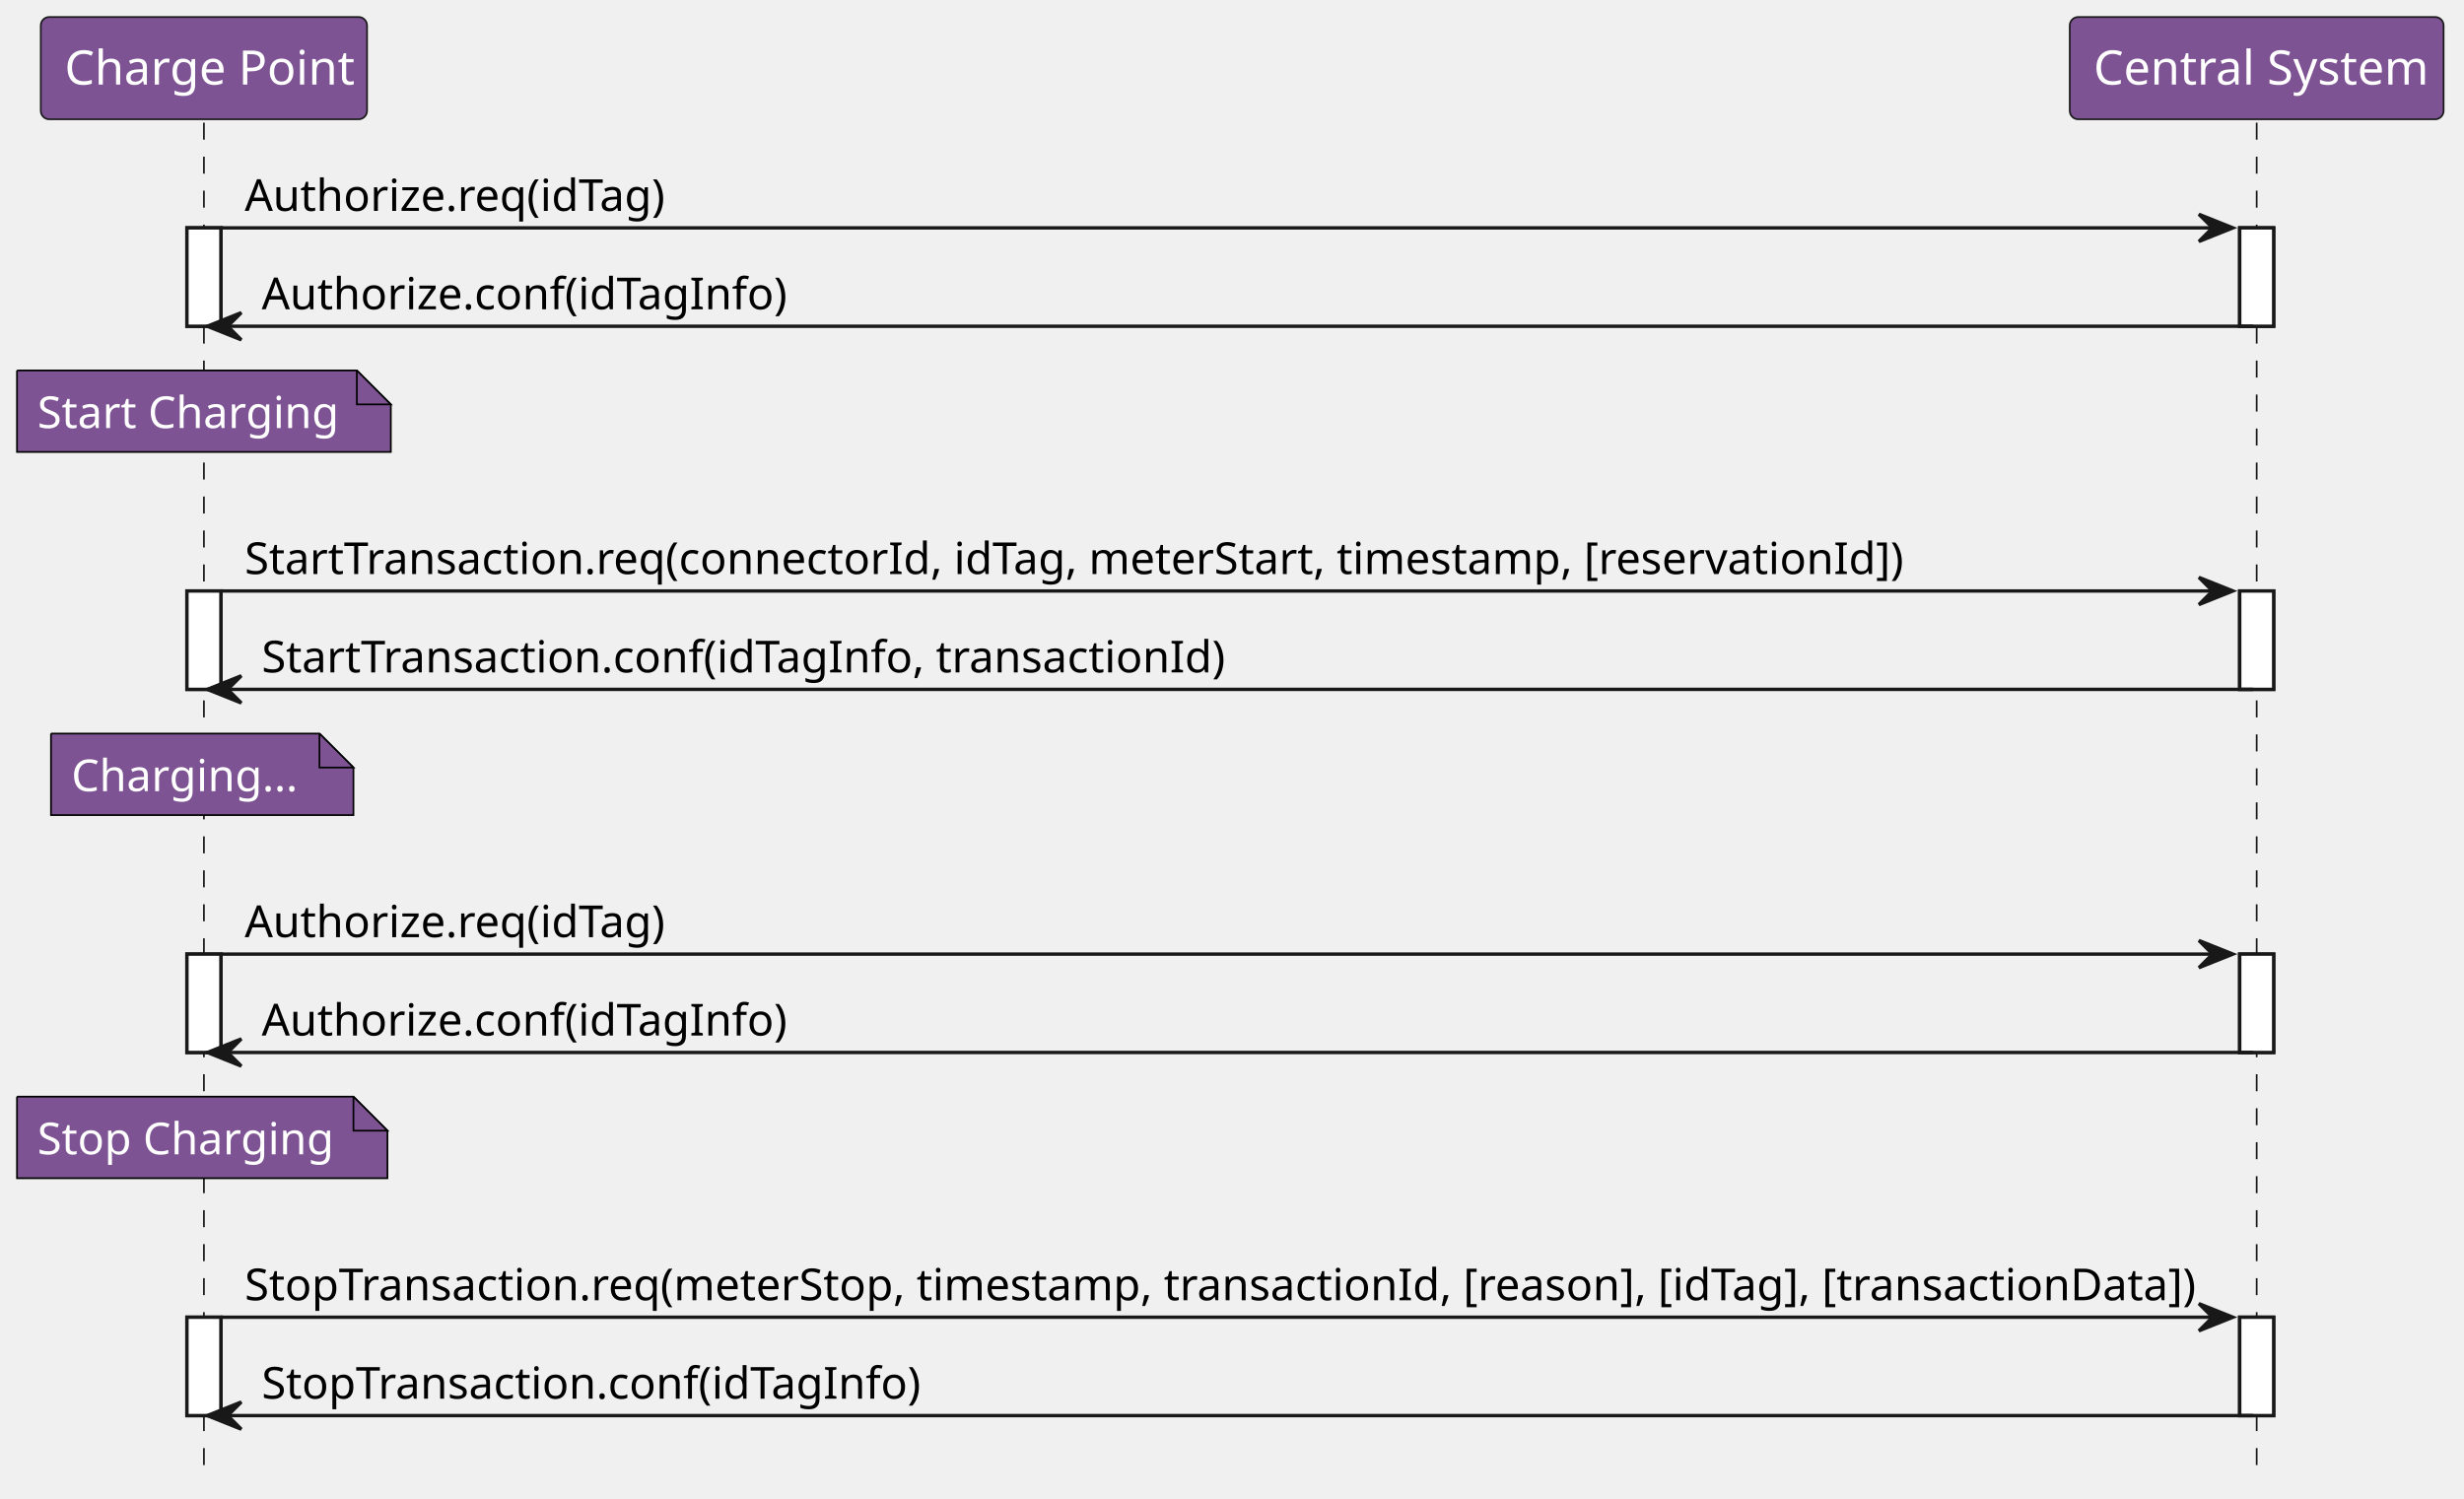
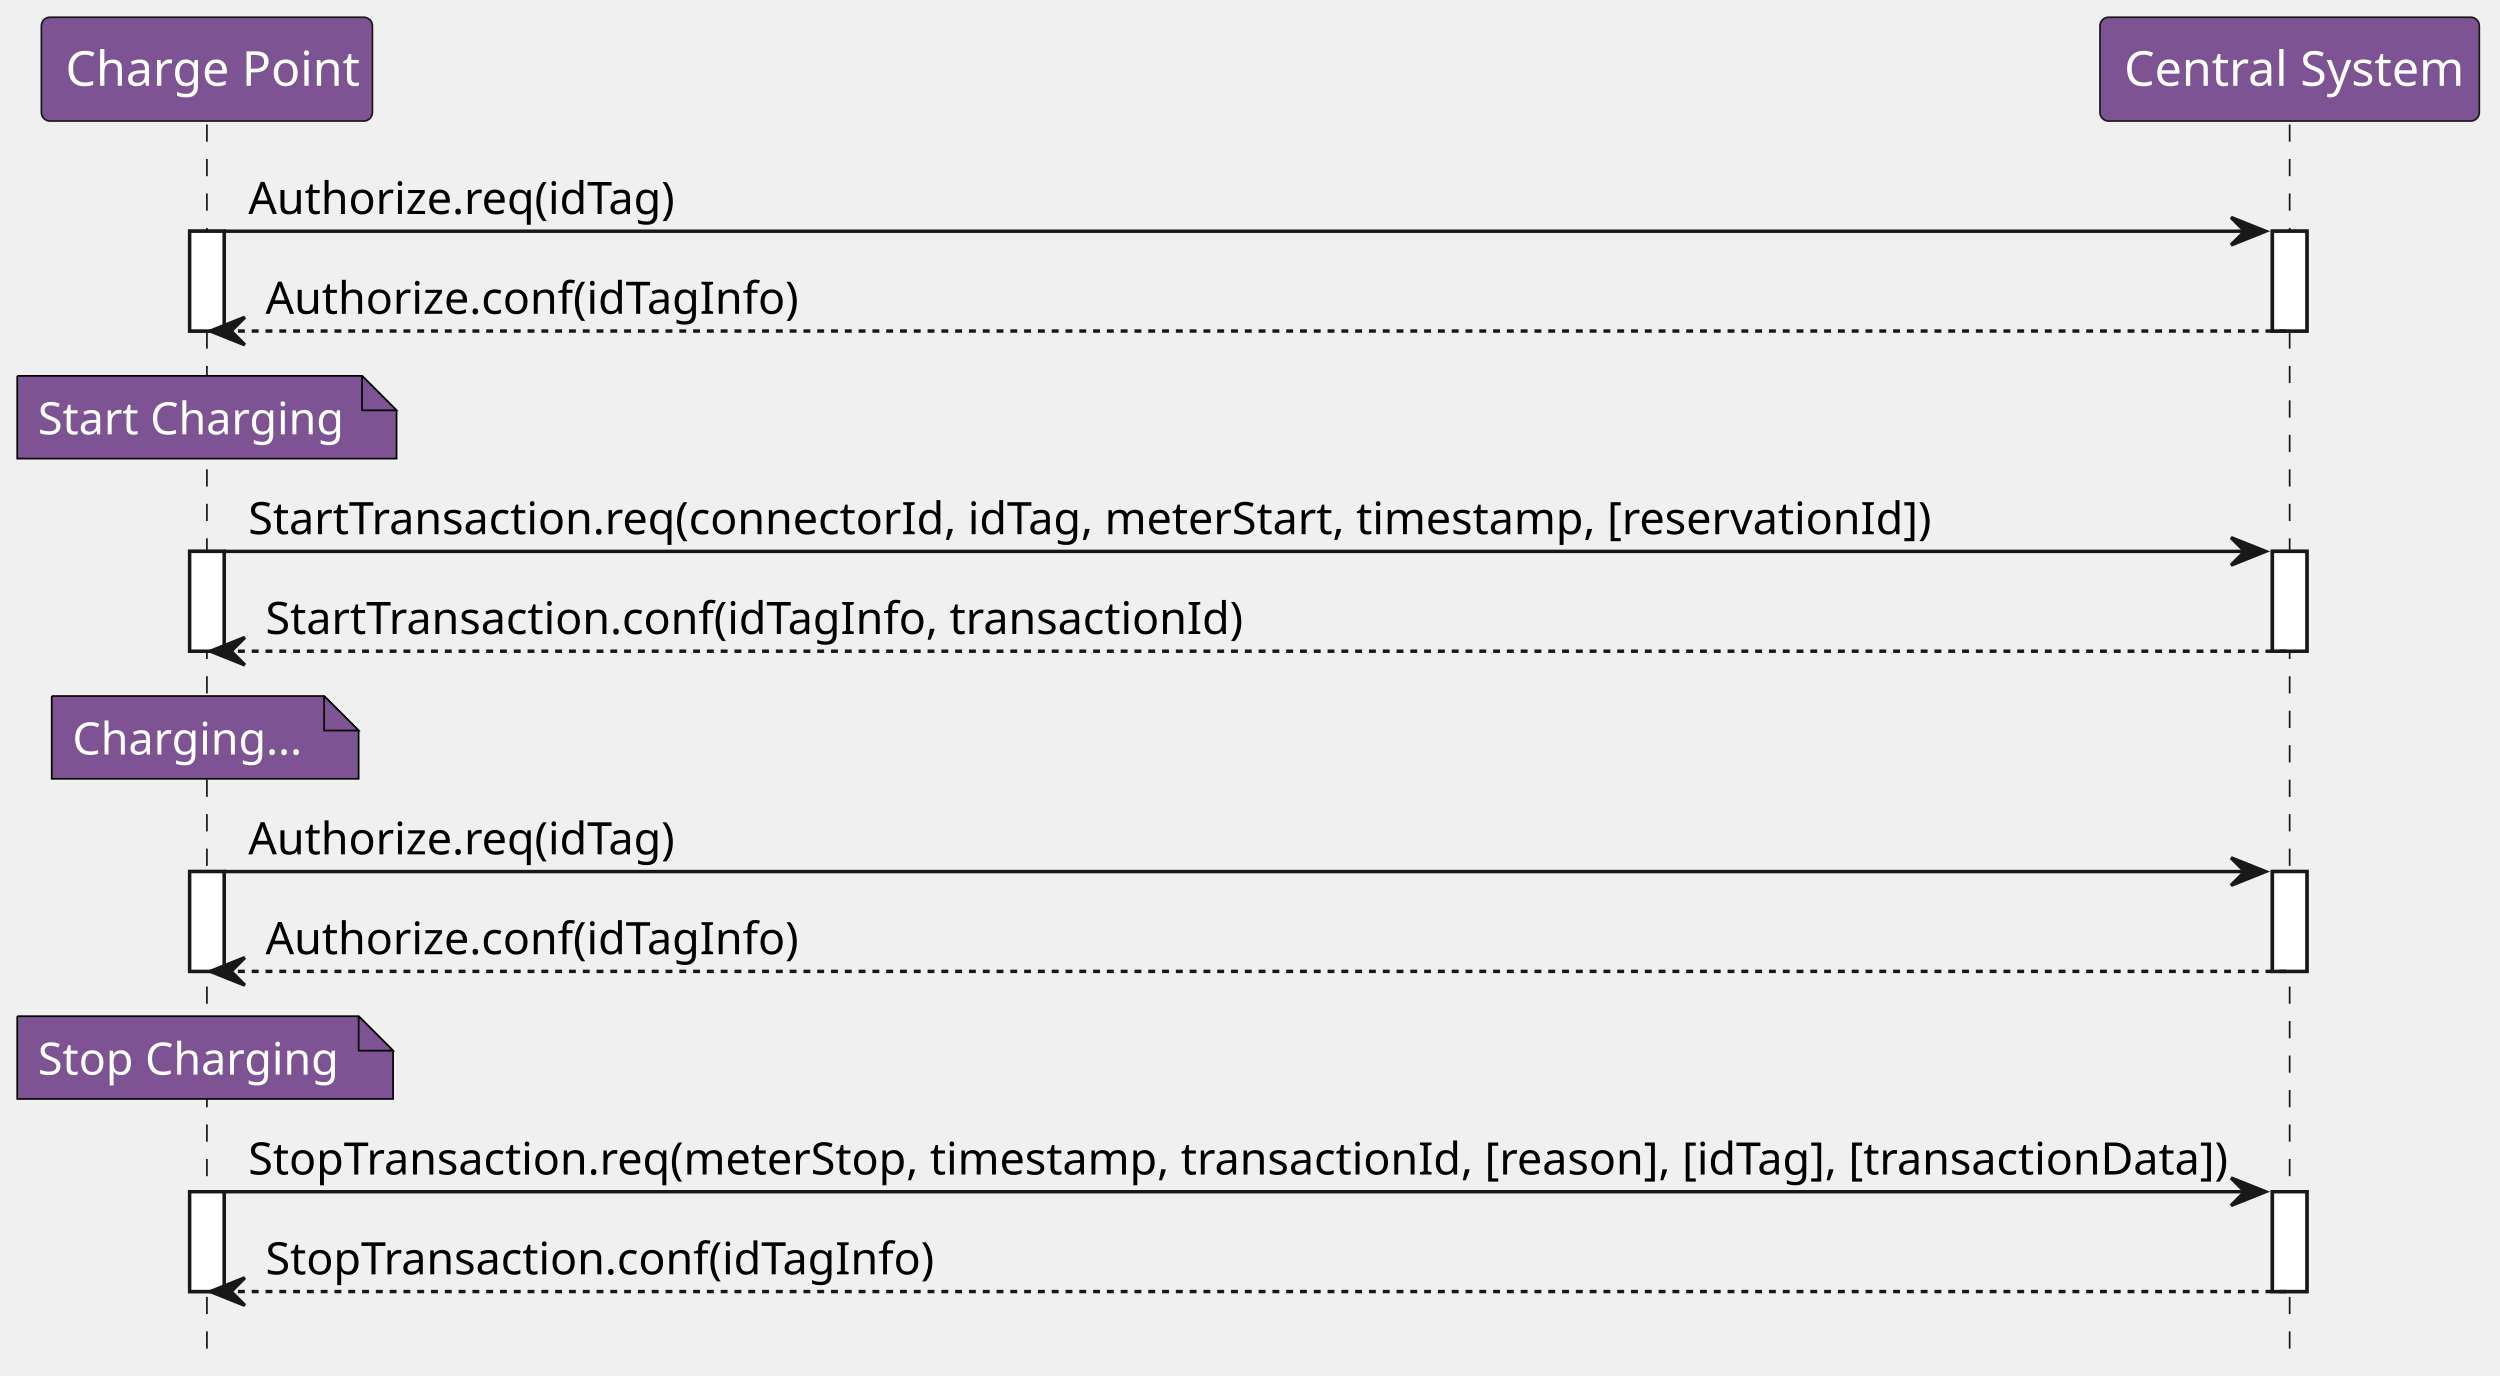
- <svg xmlns="http://www.w3.org/2000/svg" contentStyleType="text/css" height="441px" preserveAspectRatio="none" style="width:725px;height:441px;background:#FFFFFF;" version="1.1" viewBox="0 0 725 441" width="725px" zoomAndPan="magnify">
+ <svg xmlns="http://www.w3.org/2000/svg" contentStyleType="text/css" height="399px" preserveAspectRatio="none" style="width:725px;height:399px;background:#FFFFFF;" version="1.1" viewBox="0 0 725 399" width="725px" zoomAndPan="magnify">
  <defs />
  <g>
    <rect fill="#FFFFFF" height="28.95" style="stroke:#181818;stroke-width:1.0;" width="10" x="55" y="67.05" />
-     <rect fill="#FFFFFF" height="28.95" style="stroke:#181818;stroke-width:1.0;" width="10" x="55" y="173.9" />
-     <rect fill="#FFFFFF" height="28.95" style="stroke:#181818;stroke-width:1.0;" width="10" x="55" y="280.75" />
-     <rect fill="#FFFFFF" height="28.95" style="stroke:#181818;stroke-width:1.0;" width="10" x="55" y="387.6" />
+     <rect fill="#FFFFFF" height="28.95" style="stroke:#181818;stroke-width:1.0;" width="10" x="55" y="159.9" />
+     <rect fill="#FFFFFF" height="28.95" style="stroke:#181818;stroke-width:1.0;" width="10" x="55" y="252.75" />
+     <rect fill="#FFFFFF" height="28.95" style="stroke:#181818;stroke-width:1.0;" width="10" x="55" y="345.6" />
    <rect fill="#FFFFFF" height="28.95" style="stroke:#181818;stroke-width:1.0;" width="10" x="659" y="67.05" />
-     <rect fill="#FFFFFF" height="28.95" style="stroke:#181818;stroke-width:1.0;" width="10" x="659" y="173.9" />
-     <rect fill="#FFFFFF" height="28.95" style="stroke:#181818;stroke-width:1.0;" width="10" x="659" y="280.75" />
-     <rect fill="#FFFFFF" height="28.95" style="stroke:#181818;stroke-width:1.0;" width="10" x="659" y="387.6" />
-     <line style="stroke:#181818;stroke-width:0.5;stroke-dasharray:5.0,5.0;" x1="60" x2="60" y1="36.1" y2="434.55" />
-     <line style="stroke:#181818;stroke-width:0.5;stroke-dasharray:5.0,5.0;" x1="664" x2="664" y1="36.1" y2="434.55" />
+     <rect fill="#FFFFFF" height="28.95" style="stroke:#181818;stroke-width:1.0;" width="10" x="659" y="159.9" />
+     <rect fill="#FFFFFF" height="28.95" style="stroke:#181818;stroke-width:1.0;" width="10" x="659" y="252.75" />
+     <rect fill="#FFFFFF" height="28.95" style="stroke:#181818;stroke-width:1.0;" width="10" x="659" y="345.6" />
+     <line style="stroke:#181818;stroke-width:0.5;stroke-dasharray:5.0,5.0;" x1="60" x2="60" y1="36.1" y2="392.55" />
+     <line style="stroke:#181818;stroke-width:0.5;stroke-dasharray:5.0,5.0;" x1="664" x2="664" y1="36.1" y2="392.55" />
    <rect fill="#7D5393" height="30.1" rx="2.5" ry="2.5" style="stroke:#181818;stroke-width:0.5;" width="96" x="12" y="5" />
    <text fill="#FFFFFF" font-family="NanumGothic" font-size="14" lengthAdjust="spacing" textLength="82" x="19" y="24.88">Charge Point</text>
    <rect fill="#7D5393" height="30.1" rx="2.5" ry="2.5" style="stroke:#181818;stroke-width:0.5;" width="110" x="609" y="5" />
    <text fill="#FFFFFF" font-family="NanumGothic" font-size="14" lengthAdjust="spacing" textLength="96" x="616" y="24.88">Central System</text>
    <rect fill="#FFFFFF" height="28.95" style="stroke:#181818;stroke-width:1.0;" width="10" x="55" y="67.05" />
-     <rect fill="#FFFFFF" height="28.95" style="stroke:#181818;stroke-width:1.0;" width="10" x="55" y="173.9" />
-     <rect fill="#FFFFFF" height="28.95" style="stroke:#181818;stroke-width:1.0;" width="10" x="55" y="280.75" />
-     <rect fill="#FFFFFF" height="28.95" style="stroke:#181818;stroke-width:1.0;" width="10" x="55" y="387.6" />
+     <rect fill="#FFFFFF" height="28.95" style="stroke:#181818;stroke-width:1.0;" width="10" x="55" y="159.9" />
+     <rect fill="#FFFFFF" height="28.95" style="stroke:#181818;stroke-width:1.0;" width="10" x="55" y="252.75" />
+     <rect fill="#FFFFFF" height="28.95" style="stroke:#181818;stroke-width:1.0;" width="10" x="55" y="345.6" />
    <rect fill="#FFFFFF" height="28.95" style="stroke:#181818;stroke-width:1.0;" width="10" x="659" y="67.05" />
-     <rect fill="#FFFFFF" height="28.95" style="stroke:#181818;stroke-width:1.0;" width="10" x="659" y="173.9" />
-     <rect fill="#FFFFFF" height="28.95" style="stroke:#181818;stroke-width:1.0;" width="10" x="659" y="280.75" />
-     <rect fill="#FFFFFF" height="28.95" style="stroke:#181818;stroke-width:1.0;" width="10" x="659" y="387.6" />
+     <rect fill="#FFFFFF" height="28.95" style="stroke:#181818;stroke-width:1.0;" width="10" x="659" y="159.9" />
+     <rect fill="#FFFFFF" height="28.95" style="stroke:#181818;stroke-width:1.0;" width="10" x="659" y="252.75" />
+     <rect fill="#FFFFFF" height="28.95" style="stroke:#181818;stroke-width:1.0;" width="10" x="659" y="345.6" />
    <polygon fill="#181818" points="647,63.05,657,67.05,647,71.05,651,67.05" style="stroke:#181818;stroke-width:1.0;" />
    <line style="stroke:#181818;stroke-width:1.0;" x1="65" x2="653" y1="67.05" y2="67.05" />
    <text fill="#000000" font-family="NanumGothic" font-size="13" lengthAdjust="spacing" textLength="126" x="72" y="62.06">Authorize.req(idTag)</text>
    <polygon fill="#181818" points="71,92,61,96,71,100,67,96" style="stroke:#181818;stroke-width:1.0;" />
-     <line style="stroke:#181818;stroke-width:1.0;" x1="65" x2="663" y1="96" y2="96" />
+     <line style="stroke:#181818;stroke-width:1.0;stroke-dasharray:2.0,2.0;" x1="65" x2="663" y1="96" y2="96" />
    <text fill="#000000" font-family="NanumGothic" font-size="13" lengthAdjust="spacing" textLength="157" x="77" y="91.01">Authorize.conf(idTagInfo)</text>
    <path d="M5,109 L5,133 L115,133 L115,119 L105,109 L5,109 " fill="#7D5393" style="stroke:#000000;stroke-width:0.5;" />
    <path d="M105,109 L105,119 L115,119 L105,109 " fill="#7D5393" style="stroke:#000000;stroke-width:0.5;" />
    <text fill="#FFFFFF" font-family="NanumGothic" font-size="13" lengthAdjust="spacing" textLength="89" x="11" y="125.96">Start Charging</text>
-     <polygon fill="#181818" points="647,169.9,657,173.9,647,177.9,651,173.9" style="stroke:#181818;stroke-width:1.0;" />
-     <line style="stroke:#181818;stroke-width:1.0;" x1="65" x2="653" y1="173.9" y2="173.9" />
-     <text fill="#000000" font-family="NanumGothic" font-size="13" lengthAdjust="spacing" textLength="488" x="72" y="168.91">StartTransaction.req(connectorId, idTag, meterStart, timestamp, [reservationId])</text>
-     <polygon fill="#181818" points="71,198.85,61,202.85,71,206.85,67,202.85" style="stroke:#181818;stroke-width:1.0;" />
-     <line style="stroke:#181818;stroke-width:1.0;" x1="65" x2="663" y1="202.85" y2="202.85" />
-     <text fill="#000000" font-family="NanumGothic" font-size="13" lengthAdjust="spacing" textLength="284" x="77" y="197.86">StartTransaction.conf(idTagInfo, transactionId)</text>
-     <path d="M15,215.85 L15,239.85 L104,239.85 L104,225.85 L94,215.85 L15,215.85 " fill="#7D5393" style="stroke:#000000;stroke-width:0.5;" />
-     <path d="M94,215.85 L94,225.85 L104,225.85 L94,215.85 " fill="#7D5393" style="stroke:#000000;stroke-width:0.5;" />
-     <text fill="#FFFFFF" font-family="NanumGothic" font-size="13" lengthAdjust="spacing" textLength="68" x="21" y="232.81">Charging...</text>
-     <polygon fill="#181818" points="647,276.75,657,280.75,647,284.75,651,280.75" style="stroke:#181818;stroke-width:1.0;" />
-     <line style="stroke:#181818;stroke-width:1.0;" x1="65" x2="653" y1="280.75" y2="280.75" />
-     <text fill="#000000" font-family="NanumGothic" font-size="13" lengthAdjust="spacing" textLength="126" x="72" y="275.76">Authorize.req(idTag)</text>
-     <polygon fill="#181818" points="71,305.7,61,309.7,71,313.7,67,309.7" style="stroke:#181818;stroke-width:1.0;" />
-     <line style="stroke:#181818;stroke-width:1.0;" x1="65" x2="663" y1="309.7" y2="309.7" />
-     <text fill="#000000" font-family="NanumGothic" font-size="13" lengthAdjust="spacing" textLength="157" x="77" y="304.71">Authorize.conf(idTagInfo)</text>
-     <path d="M5,322.7 L5,346.7 L114,346.7 L114,332.7 L104,322.7 L5,322.7 " fill="#7D5393" style="stroke:#000000;stroke-width:0.5;" />
-     <path d="M104,322.7 L104,332.7 L114,332.7 L104,322.7 " fill="#7D5393" style="stroke:#000000;stroke-width:0.5;" />
-     <text fill="#FFFFFF" font-family="NanumGothic" font-size="13" lengthAdjust="spacing" textLength="88" x="11" y="339.66">Stop Charging</text>
-     <polygon fill="#181818" points="647,383.6,657,387.6,647,391.6,651,387.6" style="stroke:#181818;stroke-width:1.0;" />
-     <line style="stroke:#181818;stroke-width:1.0;" x1="65" x2="653" y1="387.6" y2="387.6" />
-     <text fill="#000000" font-family="NanumGothic" font-size="13" lengthAdjust="spacing" textLength="580" x="72" y="382.61">StopTransaction.req(meterStop, timestamp, transactionId, [reason], [idTag], [transactionData])</text>
-     <polygon fill="#181818" points="71,412.55,61,416.55,71,420.55,67,416.55" style="stroke:#181818;stroke-width:1.0;" />
-     <line style="stroke:#181818;stroke-width:1.0;" x1="65" x2="663" y1="416.55" y2="416.55" />
-     <text fill="#000000" font-family="NanumGothic" font-size="13" lengthAdjust="spacing" textLength="196" x="77" y="411.56">StopTransaction.conf(idTagInfo)</text>
+     <polygon fill="#181818" points="647,155.9,657,159.9,647,163.9,651,159.9" style="stroke:#181818;stroke-width:1.0;" />
+     <line style="stroke:#181818;stroke-width:1.0;" x1="65" x2="653" y1="159.9" y2="159.9" />
+     <text fill="#000000" font-family="NanumGothic" font-size="13" lengthAdjust="spacing" textLength="488" x="72" y="154.91">StartTransaction.req(connectorId, idTag, meterStart, timestamp, [reservationId])</text>
+     <polygon fill="#181818" points="71,184.85,61,188.85,71,192.85,67,188.85" style="stroke:#181818;stroke-width:1.0;" />
+     <line style="stroke:#181818;stroke-width:1.0;stroke-dasharray:2.0,2.0;" x1="65" x2="663" y1="188.85" y2="188.85" />
+     <text fill="#000000" font-family="NanumGothic" font-size="13" lengthAdjust="spacing" textLength="284" x="77" y="183.86">StartTransaction.conf(idTagInfo, transactionId)</text>
+     <path d="M15,201.85 L15,225.85 L104,225.85 L104,211.85 L94,201.85 L15,201.85 " fill="#7D5393" style="stroke:#000000;stroke-width:0.5;" />
+     <path d="M94,201.85 L94,211.85 L104,211.85 L94,201.85 " fill="#7D5393" style="stroke:#000000;stroke-width:0.5;" />
+     <text fill="#FFFFFF" font-family="NanumGothic" font-size="13" lengthAdjust="spacing" textLength="68" x="21" y="218.81">Charging...</text>
+     <polygon fill="#181818" points="647,248.75,657,252.75,647,256.75,651,252.75" style="stroke:#181818;stroke-width:1.0;" />
+     <line style="stroke:#181818;stroke-width:1.0;" x1="65" x2="653" y1="252.75" y2="252.75" />
+     <text fill="#000000" font-family="NanumGothic" font-size="13" lengthAdjust="spacing" textLength="126" x="72" y="247.76">Authorize.req(idTag)</text>
+     <polygon fill="#181818" points="71,277.7,61,281.7,71,285.7,67,281.7" style="stroke:#181818;stroke-width:1.0;" />
+     <line style="stroke:#181818;stroke-width:1.0;stroke-dasharray:2.0,2.0;" x1="65" x2="663" y1="281.7" y2="281.7" />
+     <text fill="#000000" font-family="NanumGothic" font-size="13" lengthAdjust="spacing" textLength="157" x="77" y="276.71">Authorize.conf(idTagInfo)</text>
+     <path d="M5,294.7 L5,318.7 L114,318.7 L114,304.7 L104,294.7 L5,294.7 " fill="#7D5393" style="stroke:#000000;stroke-width:0.5;" />
+     <path d="M104,294.7 L104,304.7 L114,304.7 L104,294.7 " fill="#7D5393" style="stroke:#000000;stroke-width:0.5;" />
+     <text fill="#FFFFFF" font-family="NanumGothic" font-size="13" lengthAdjust="spacing" textLength="88" x="11" y="311.66">Stop Charging</text>
+     <polygon fill="#181818" points="647,341.6,657,345.6,647,349.6,651,345.6" style="stroke:#181818;stroke-width:1.0;" />
+     <line style="stroke:#181818;stroke-width:1.0;" x1="65" x2="653" y1="345.6" y2="345.6" />
+     <text fill="#000000" font-family="NanumGothic" font-size="13" lengthAdjust="spacing" textLength="580" x="72" y="340.61">StopTransaction.req(meterStop, timestamp, transactionId, [reason], [idTag], [transactionData])</text>
+     <polygon fill="#181818" points="71,370.55,61,374.55,71,378.55,67,374.55" style="stroke:#181818;stroke-width:1.0;" />
+     <line style="stroke:#181818;stroke-width:1.0;stroke-dasharray:2.0,2.0;" x1="65" x2="663" y1="374.55" y2="374.55" />
+     <text fill="#000000" font-family="NanumGothic" font-size="13" lengthAdjust="spacing" textLength="196" x="77" y="369.56">StopTransaction.conf(idTagInfo)</text>
  </g>
</svg>
